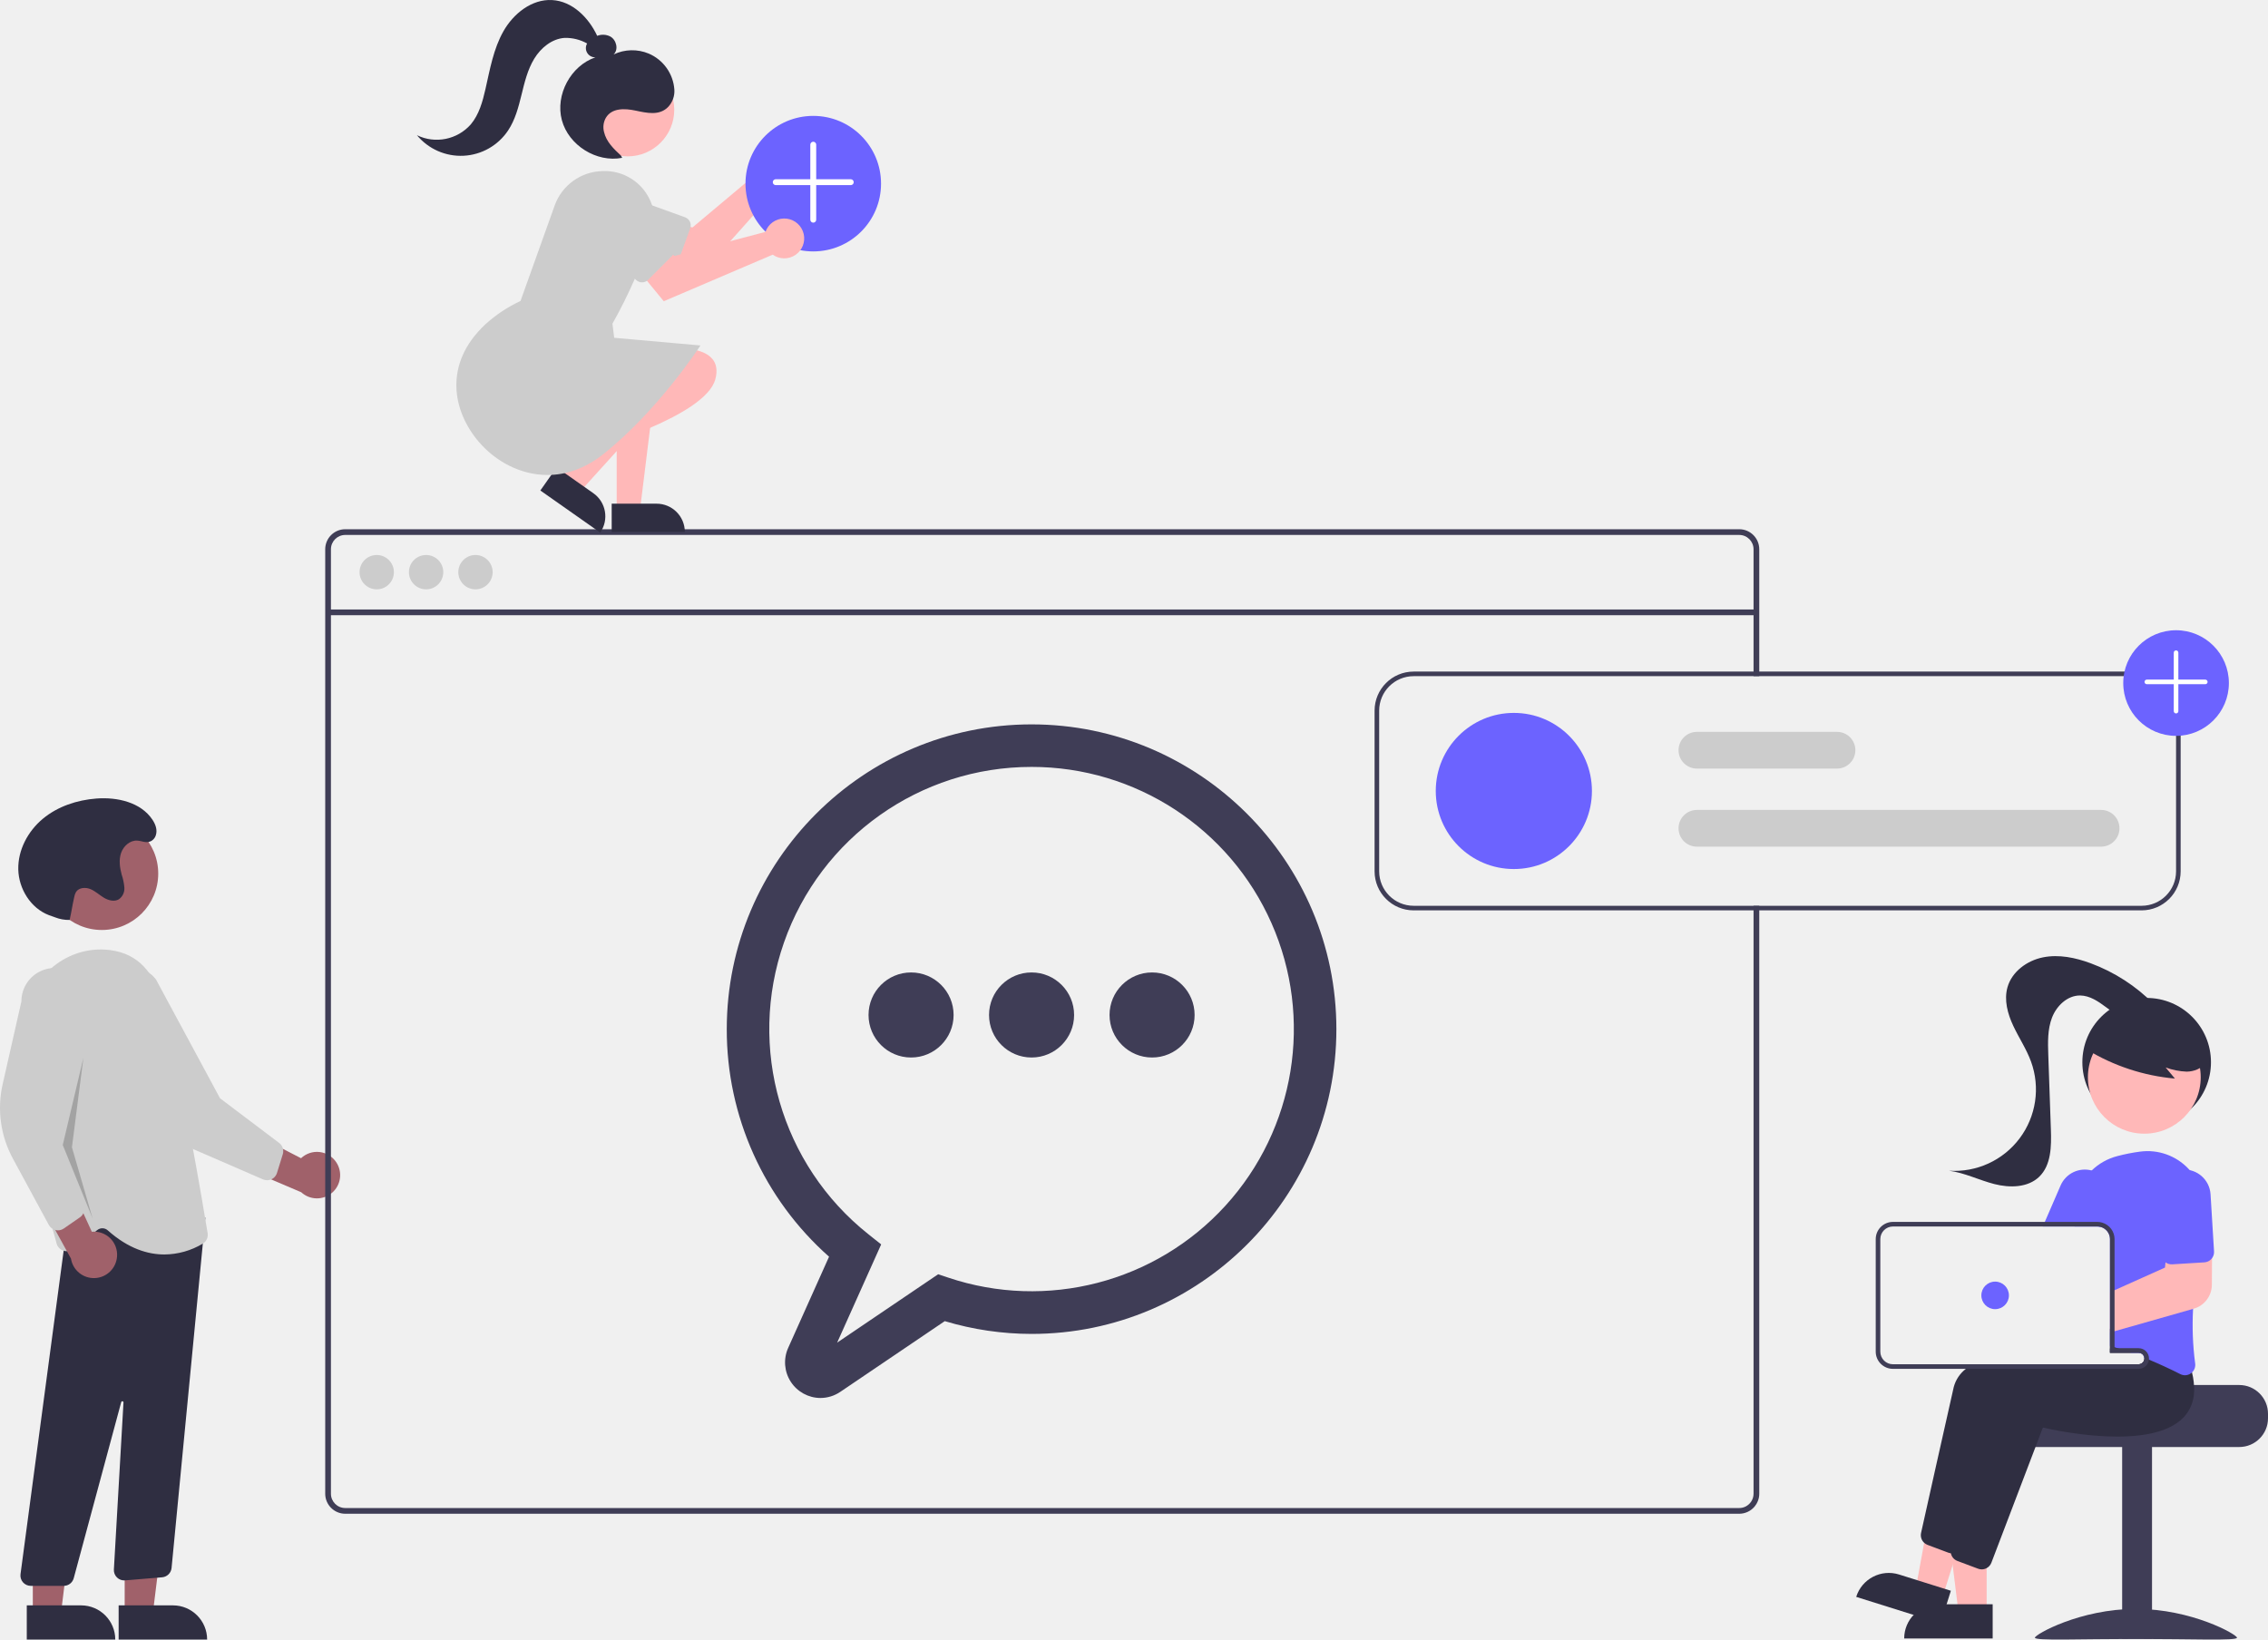
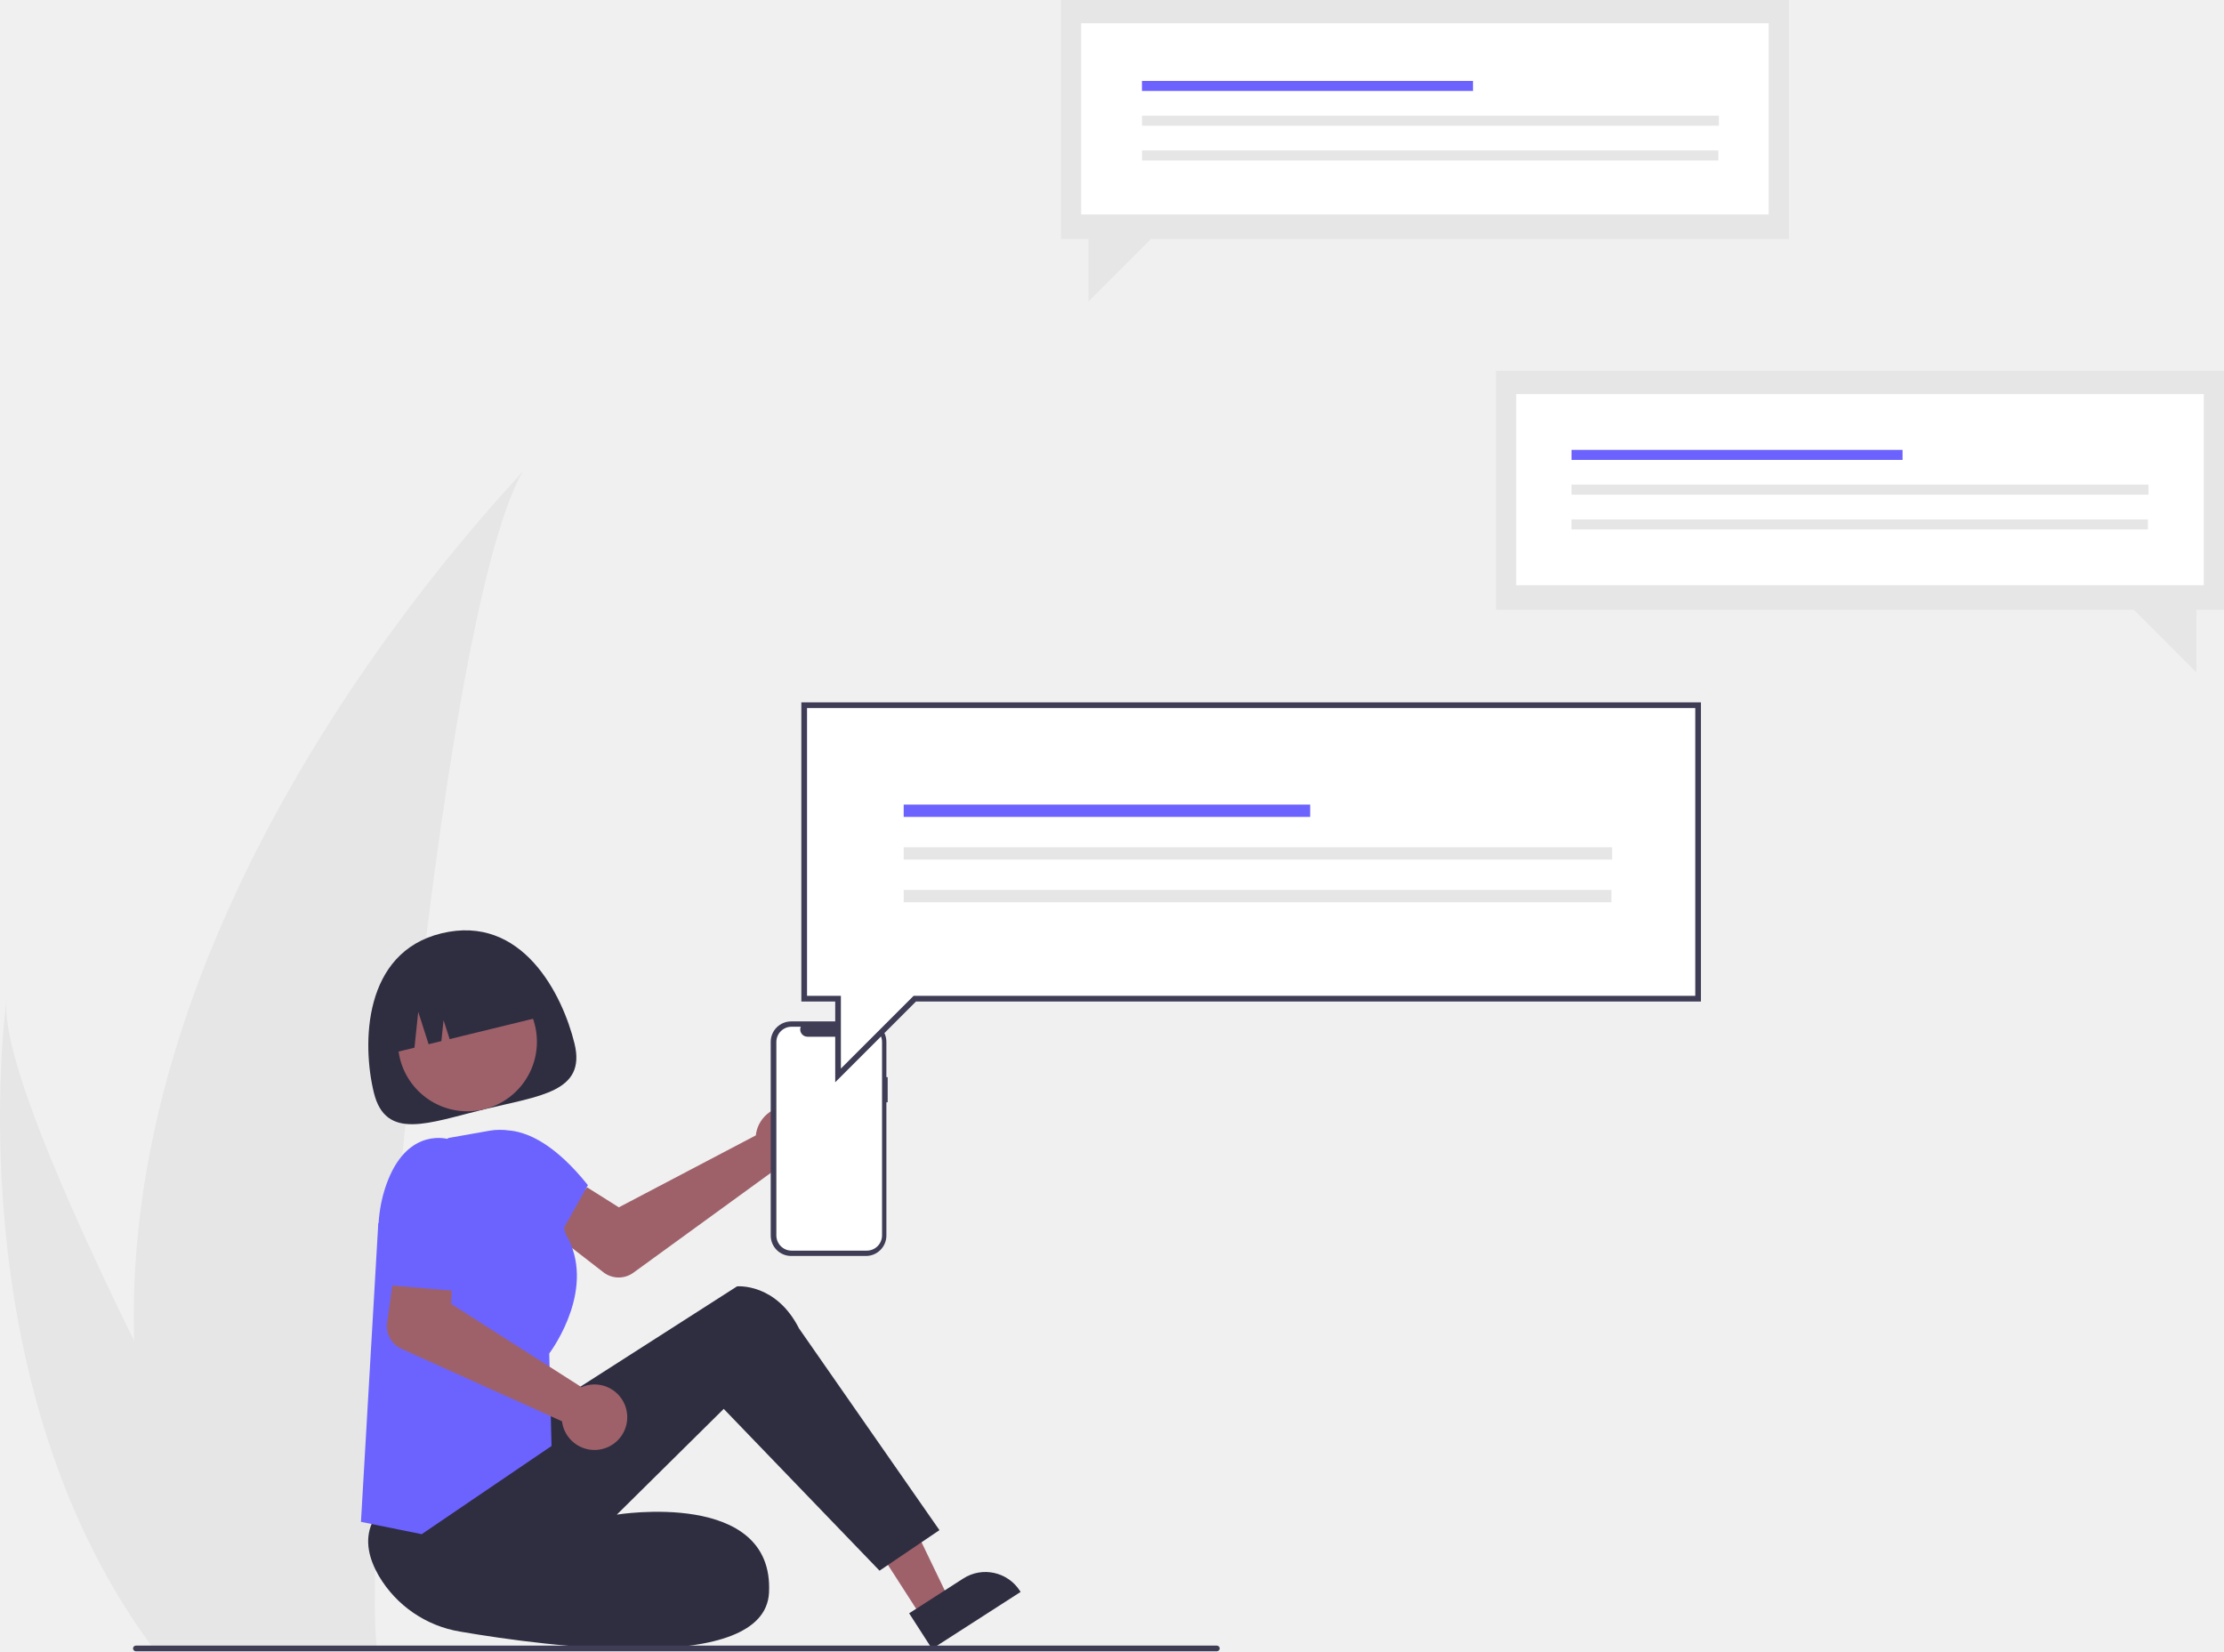
- <svg xmlns="http://www.w3.org/2000/svg" data-name="Layer 1" width="987.587" height="714.028" viewBox="0 0 987.587 714.028">
-   <path d="M252.615,599.14a10.056,10.056,0,0,0-15.32-1.744l-31.754-16.39,1.974,18.464,29.852,12.734a10.11,10.11,0,0,0,15.249-13.064Z" transform="translate(-106.2065 -92.98608)" fill="#a0616a" />
-   <path d="M224.395,606.572a4.505,4.505,0,0,1-3.669.039L190.564,593.527a46.373,46.373,0,0,1-23.462-22.698l-15.857-33.471a14.497,14.497,0,1,1,22.901-17.781l27.873,51.714,25.737,19.442a4.515,4.515,0,0,1,1.587,4.921l-2.526,8.159a4.506,4.506,0,0,1-1.524,2.211A4.455,4.455,0,0,1,224.395,606.572Z" transform="translate(-106.2065 -92.98608)" fill="#ccc" />
-   <circle cx="44.34" cy="380.447" r="24.561" fill="#a0616a" />
-   <polygon points="54.289 702.644 66.548 702.643 72.381 655.355 54.286 655.356 54.289 702.644" fill="#a0616a" />
-   <path d="M157.868,792.126h38.531a0,0,0,0,1,0,0V807.013a0,0,0,0,1,0,0H172.755a14.887,14.887,0,0,1-14.887-14.887v0A0,0,0,0,1,157.868,792.126Z" transform="translate(248.097 1506.145) rotate(179.9974)" fill="#2f2e41" />
-   <polygon points="14.289 702.644 26.548 702.643 32.381 655.355 14.286 655.356 14.289 702.644" fill="#a0616a" />
-   <path d="M117.868,792.126h38.531a0,0,0,0,1,0,0V807.013a0,0,0,0,1,0,0H132.755a14.887,14.887,0,0,1-14.887-14.887v0a0,0,0,0,1,0,0Z" transform="translate(168.097 1506.147) rotate(179.9974)" fill="#2f2e41" />
-   <path d="M116.214,782.094a4.499,4.499,0,0,1-1.075-3.559l21.465-160.985,53.329,9.057,5.691-3.415L180.906,775.936a4.512,4.512,0,0,1-4.096,3.964l-16.148,1.346a4.499,4.499,0,0,1-4.866-4.742l4.181-72.742a.5.5,0,0,0-.982-.16l-20.683,76.7a4.508,4.508,0,0,1-4.345,3.329H119.6A4.498,4.498,0,0,1,116.214,782.094Z" transform="translate(-106.2065 -92.98608)" fill="#2f2e41" />
-   <path d="M153.147,628.819a3.533,3.533,0,0,0-4.516-.188l-10.662,8.293a4.496,4.496,0,0,1-7.087-2.307c-5.23-18.315-17.078-64.418-14.159-96.866,1.655-18.393,17.537-32.371,35.405-31.198,12.216.814,20.252,7.861,23.886,20.944,8.923,32.122,18.728,91.044,20.603,102.53a4.48,4.48,0,0,1-2.136,4.589,32.939,32.939,0,0,1-16.692,4.697C170.669,639.313,162.132,636.834,153.147,628.819Z" transform="translate(-106.2065 -92.98608)" fill="#ccc" />
-   <path d="M157.17,640.245a10.056,10.056,0,0,0-10.979-10.827l-14.872-32.493-9.842,15.747,15.631,28.442a10.11,10.11,0,0,0,20.061-.869Z" transform="translate(-106.2065 -92.98608)" fill="#a0616a" />
-   <path d="M130.377,628.678a4.505,4.505,0,0,1-2.911-2.233L111.807,597.536a46.374,46.374,0,0,1-4.454-32.339l8.178-36.123a14.497,14.497,0,1,1,28.993.142l-9.981,57.893,8.254,31.181a4.515,4.515,0,0,1-1.789,4.852l-7.023,4.861a4.506,4.506,0,0,1-2.564.8A4.455,4.455,0,0,1,130.377,628.678Z" transform="translate(-106.2065 -92.98608)" fill="#ccc" />
-   <polygon points="36.325 460.644 27.325 498.644 40.325 530.644 31.325 499.644 36.325 460.644" opacity="0.2" />
-   <path d="M136.531,493.63a16.539,16.539,0,0,1-6.388-1.156c-.894-.345-1.822-.628-2.715-.973-7.882-3.045-13.074-11.439-13.26-19.886s4.189-16.646,10.685-22.05,14.91-8.177,23.335-8.819c9.075-.691,19.294,1.61,24.365,9.168,1.35,2.012,2.294,4.453,1.494,6.882a4.404,4.404,0,0,1-1.241,1.906c-2.265,2.015-4.522.5-6.831.366-3.173-.184-6.023,2.385-7.048,5.394s-.573,6.322.254,9.391a23.459,23.459,0,0,1,1.183,5.71,5.741,5.741,0,0,1-2.379,5.055c-1.983,1.199-4.587.505-6.571-.692s-3.698-2.86-5.842-3.741-5.022-.685-6.27,1.267a6.935,6.935,0,0,0-.793,2.289c-1.118,5.095-.861,4.795-1.98,9.89Z" transform="translate(-106.2065 -92.98608)" fill="#2f2e41" />
-   <path d="M863.54,323.466h-607a8.728,8.728,0,0,0-8.72,8.72v411.32a8.728,8.728,0,0,0,8.72,8.72h607a8.712,8.712,0,0,0,6.63-3.06,2.04,2.04,0,0,0,.19-.24,8.165,8.165,0,0,0,1.25-2.11,8.499,8.499,0,0,0,.66-3.31v-256.05h-2.49v256.05a6.179,6.179,0,0,1-1.03,3.42,6.453,6.453,0,0,1-2.36,2.12,6.182,6.182,0,0,1-2.85.69h-607a6.238,6.238,0,0,1-6.23-6.23v-411.32a6.238,6.238,0,0,1,6.23-6.23h607a6.239,6.239,0,0,1,6.24,6.23v55.27H872.27v-55.27A8.729,8.729,0,0,0,863.54,323.466Z" transform="translate(-106.2065 -92.98608)" fill="#3f3d56" />
-   <rect x="142.855" y="265.433" width="621.957" height="2.493" fill="#3f3d56" />
-   <circle cx="164.044" cy="249.18" r="7.478" fill="#ccc" />
-   <circle cx="185.544" cy="249.18" r="7.478" fill="#ccc" />
-   <circle cx="207.045" cy="249.18" r="7.478" fill="#ccc" />
-   <path d="M463.463,701.81a15.479,15.479,0,0,1-14.066-21.782l17.816-39.75a131.986,131.986,0,0,1-44.541-99.096c0-73.185,59.541-132.727,132.727-132.727s132.727,59.542,132.727,132.727S628.584,673.91,555.398,673.91a131.985,131.985,0,0,1-37.798-5.567l-45.47,30.782A15.433,15.433,0,0,1,463.463,701.81ZM555.398,426.976a114.141,114.141,0,0,0-71.106,203.479l5.613,4.476-19.17,42.773,43.991-29.782,4.344,1.459A114.175,114.175,0,1,0,555.398,426.976Z" transform="translate(-106.2065 -92.98608)" fill="#3f3d56" />
-   <circle cx="449.192" cy="442.024" r="18.52" fill="#3f3d56" />
-   <circle cx="396.718" cy="442.024" r="18.52" fill="#3f3d56" />
-   <circle cx="501.665" cy="442.024" r="18.52" fill="#3f3d56" />
-   <path d="M1021.118,461.708h-176a8,8,0,1,1,0-16h176a8,8,0,0,1,0,16Z" transform="translate(-106.2065 -92.98608)" fill="#ccc" />
-   <path d="M906.118,427.708h-61a8,8,0,1,1,0-16h61a8,8,0,0,1,0,16Z" transform="translate(-106.2065 -92.98608)" fill="#ccc" />
-   <circle cx="659.195" cy="344.47" r="34" fill="#6c63ff" />
-   <path d="M1038.76,385.456h-317a17.024,17.024,0,0,0-17,17v70a17.024,17.024,0,0,0,17,17h317a17.024,17.024,0,0,0,17-17v-70A17.024,17.024,0,0,0,1038.76,385.456Zm15,87a15.018,15.018,0,0,1-15,15h-317a15.018,15.018,0,0,1-15-15v-70a15.018,15.018,0,0,1,15-15h317a15.018,15.018,0,0,1,15,15Z" transform="translate(-106.2065 -92.98608)" fill="#3f3d56" />
-   <circle cx="947.554" cy="297.47" r="23" fill="#6c63ff" />
-   <path d="M1053.053,403.391a.996.996,0,0,1-.293-.707V377.228a1.0 1,0,1,1,2,0V402.684a1,1,0,0,1-1.707.707Z" transform="translate(-106.2065 -92.98608)" fill="#fff" />
-   <path d="M1040.325,390.663a1,1,0,0,1,.707-1.707h25.456a1.0 1,0,1,1,0,2h-25.456A.996.996,0,0,1,1040.325,390.663Z" transform="translate(-106.2065 -92.98608)" fill="#fff" />
-   <path d="M1081.294,696.163h-48.01c0,1.38-49.48,2.5-49.48,2.5a12.86,12.86,0,0,0-2.11,2,12.41,12.41,0,0,0-2.9,8v2a12.505,12.505,0,0,0,12.5,12.5h90a12.511,12.511,0,0,0,12.5-12.5v-2A12.517,12.517,0,0,0,1081.294,696.163Z" transform="translate(-106.2065 -92.98608)" fill="#3f3d56" />
-   <rect x="924.082" y="629.68" width="13" height="84" fill="#3f3d56" />
-   <path d="M1080.289,806.209c0,1.405-19.699.543-44,.543s-44,.861-44-.543,19.699-12.543,44-12.543S1080.289,804.805,1080.289,806.209Z" transform="translate(-106.2065 -92.98608)" fill="#3f3d56" />
-   <circle cx="934.753" cy="462.608" r="28" fill="#2f2e41" />
-   <polygon points="865.073 702.175 852.813 702.174 846.98 654.886 865.075 654.887 865.073 702.175" fill="#ffb8b8" />
-   <path d="M844.056,698.671h23.644a0,0,0,0,1,0,0v14.887a0,0,0,0,1,0,0H829.169a0,0,0,0,1,0,0v0A14.887,14.887,0,0,1,844.056,698.671Z" fill="#2f2e41" />
-   <polygon points="845.935 695.332 834.238 691.661 842.83 644.796 860.094 650.214 845.935 695.332" fill="#ffb8b8" />
-   <path d="M930.708,779.653H954.352a0,0,0,0,1,0,0v14.887a0,0,0,0,1,0,0H915.821a0,0,0,0,1,0,0v0A14.887,14.887,0,0,1,930.708,779.653Z" transform="translate(172.3638 -336.8571) rotate(17.42262)" fill="#2f2e41" />
-   <path d="M1048.46,687.965a37.872,37.872,0,0,0-1.52-7.02l-2.29-2.88-5.96-7.48-.26.01c-.44.02-2.271.12-5.1.34h-.03c-1.75.14-3.89.32-6.32.55-.64.07-1.31.13-2,.2v10.44h12.5a2.504,2.504,0,0,1,2.48,2.18c.01.11.02.21.02.32a2.501,2.501,0,0,1-2.5,2.5h-72.6a28.404,28.404,0,0,0-2.66,2,14.882,14.882,0,0,0-5.25,7.86c-4.24,18.64-11.97,53.4-14.25,63.61a4.538,4.538,0,0,0,1.35,4.28,4.436,4.436,0,0,0,1.47.91l9.02,3.38a4.792,4.792,0,0,0,1.15.27c.05,0,.09.01.14.01a2.614,2.614,0,0,0,.28.01,4.532,4.532,0,0,0,4.21-2.9l7.12-18.68,10.97-28.8,4.34-11.39c5.03,1.18,47.23,10.52,61.36-4.53a16.068,16.068,0,0,0,3.24-5.11A20.802,20.802,0,0,0,1048.46,687.965Z" transform="translate(-106.2065 -92.98608)" fill="#2f2e41" />
-   <path d="M1060.7,690.685c-.22-.89-.47-1.81-.76-2.74l-8.25-10.36-.26.01c-.52.03-2.99.16-6.78.47-4.3.36-10.31.94-17.06,1.85-.2.02-.41.05-.61.08-.66.09-1.33.18-2,.28v1.85h12.5a2.504,2.504,0,0,1,2.48,2.18c.01.11.02.21.02.32a2.501,2.501,0,0,1-2.5,2.5H993.3c-1.93.63-3.79,1.29-5.57,2-9.34,3.7-16.33,8.55-17.76,14.86-.48,2.12-1.01,4.45-1.57,6.93-2.08,9.22-4.61,20.51-6.9,30.77v.01c-.47,2.12-.94,4.18-1.39,6.18-1.91,8.6-3.53,15.89-4.39,19.72-.02.11-.04.21-.06.32v.02a4.667,4.667,0,0,0,.28,2.29l.01.01v.01a4.43,4.43,0,0,0,1.3,1.79,4.593,4.593,0,0,0,1.29.75l9.02,3.38a4.58,4.58,0,0,0,1.57.29,4.435,4.435,0,0,0,2.15-.55,4.501,4.501,0,0,0,2.06-2.35l19.42-50.96,3.01-7.91c5.03,1.18,47.23,10.51,61.36-4.53a16.891,16.891,0,0,0,4.48-11.07A29.687,29.687,0,0,0,1060.7,690.685Z" transform="translate(-106.2065 -92.98608)" fill="#2f2e41" />
-   <path d="M1059.59,602.465c-.16-.19-.33-.38-.51-.56a24.472,24.472,0,0,0-20.97-7.39,79.362,79.362,0,0,0-9.91,1.95,24.981,24.981,0,0,0-11.18,6.27,24.414,24.414,0,0,0-7.41,18.2c.04,1.37.05,2.77.03,4.19,0,.66-.01,1.33-.02,2h9.86a5.32,5.32,0,0,1,1.27.15,5.511,5.511,0,0,1,4.23,5.35v46.52c.67.19,1.34.38,2,.58.21.07.41.13.61.19.23.07.46.14.68.21q3.045.945,5.95,2h3.26a2.504,2.504,0,0,1,2.48,2.18c.68.27,1.34.54,1.99.81,2.31.96,4.5,1.92,6.51,2.85,2.71,1.24,5.12,2.42,7.14,3.45a4.587,4.587,0,0,0,2.05.5,4.404,4.404,0,0,0,2.6-.86,5.529,5.529,0,0,0,.45-.37,4.505,4.505,0,0,0,1.37-3.98,128.086,128.086,0,0,1-.9-23.7c.28-6.65.88-13.47,1.66-20.06.42-3.57.89-7.07,1.38-10.44.47-3.22.97-6.31,1.46-9.23A24.607,24.607,0,0,0,1059.59,602.465Z" transform="translate(-106.2065 -92.98608)" fill="#6c63ff" />
-   <path d="M1018.6,603.285a11.859,11.859,0,0,0-1.58-.55,11.499,11.499,0,0,0-13.54,6.53l-6.87,15.86-.86,2h23.73a5.32,5.32,0,0,1,1.27.15l.8-1.85,3.04-7.02A11.511,11.511,0,0,0,1018.6,603.285Z" transform="translate(-106.2065 -92.98608)" fill="#6c63ff" />
-   <circle cx="933.729" cy="469.16" r="24.561" fill="#ffb8b8" />
-   <path d="M1014.933,550.079a88.591,88.591,0,0,0,38.326,12.628l-4.04-4.841a29.688,29.688,0,0,0,9.171,1.821c3.13-.049,6.41-1.254,8.186-3.832a9.342,9.342,0,0,0,.625-8.63,17.694,17.694,0,0,0-5.566-6.96,33.139,33.139,0,0,0-30.844-5.512,19.806,19.806,0,0,0-9.212,5.909c-2.328,2.872-6.811,5.432-5.619,8.932Z" transform="translate(-106.2065 -92.98608)" fill="#2f2e41" />
-   <path d="M1044.066,530.258a75.485,75.485,0,0,0-27.463-17.759c-6.639-2.459-13.865-3.979-20.805-2.582s-13.504,6.198-15.44,13.008c-1.583,5.568.052,11.564,2.509,16.806s5.738,10.102,7.725,15.54a35.468,35.468,0,0,1-35.689,47.562c6.819.914,13.105,4.119,19.771,5.825s14.533,1.59,19.486-3.185c5.241-5.052,5.346-13.267,5.092-20.542q-.565-16.222-1.13-32.445c-.192-5.515-.356-11.208,1.633-16.356s6.716-9.656,12.235-9.609c4.183.035,7.884,2.569,11.239,5.068s6.904,5.165,11.071,5.536,8.923-2.711,8.611-6.883Z" transform="translate(-106.2065 -92.98608)" fill="#2f2e41" />
-   <path d="M1064.21,632.505l-14.02.38-1.02,9.85-.23,2.28-21.96,9.86-2,.9v17.53l2-.57,6.32-1.8h.03l27.84-7.93.32-.09a10.879,10.879,0,0,0,7.86-10.35l.07-11.63.06-8.57Z" transform="translate(-106.2065 -92.98608)" fill="#ffb8b8" />
-   <path d="M1068.77,613.025a11.502,11.502,0,0,0-22.96,1.41l1.53,24.96a4.486,4.486,0,0,0,1.83,3.34,4.435,4.435,0,0,0,2.94.87l10.72-.66,3.25-.2a4.385,4.385,0,0,0,3.1-1.51,3.137,3.137,0,0,0,.24-.3,4.469,4.469,0,0,0,.88-2.96Z" transform="translate(-106.2065 -92.98608)" fill="#6c63ff" />
-   <path d="M1028.27,680.125h-1.29v-.13c-.66.09-1.33.18-2,.28v1.85h9.24Q1031.31,681.075,1028.27,680.125Zm0,0h-1.29v-.13c-.66.09-1.33.18-2,.28v1.85h9.24Q1031.31,681.075,1028.27,680.125Zm9.21,0h-10.5v-47.5a7.511,7.511,0,0,0-5.43-7.2,7.051,7.051,0,0,0-2.07-.3h-89a7.509,7.509,0,0,0-7.5,7.5v49a7.503,7.503,0,0,0,7.5,7.5h107a4.505,4.505,0,0,0,4.47-4.01,3.903,3.903,0,0,0,.03-.49A4.507,4.507,0,0,0,1037.48,680.125Zm2.5,4.5a2.501,2.501,0,0,1-2.5,2.5h-107a5.503,5.503,0,0,1-5.5-5.5v-49a5.503,5.503,0,0,1,5.5-5.5h89a5.32,5.32,0,0,1,1.27.15,5.511,5.511,0,0,1,4.23,5.35v49.5h12.5a2.504,2.504,0,0,1,2.48,2.18C1039.97,684.415,1039.98,684.515,1039.98,684.625Zm-11.71-4.5h-1.29v-.13c-.66.09-1.33.18-2,.28v1.85h9.24Q1031.31,681.075,1028.27,680.125Z" transform="translate(-106.2065 -92.98608)" fill="#3f3d56" />
-   <circle cx="868.77" cy="564.141" r="6" fill="#6c63ff" />
-   <path d="M439.06,164.354a8.701,8.701,0,0,0,.041,1.37l-31.402,26.354-9.364-3.391-6.964,13.464,20.474,9.745,34.33-38.524a8.676,8.676,0,1,0-7.114-9.018Z" transform="translate(-106.2065 -92.98608)" fill="#ffb8b8" />
-   <path d="M396.945,208.609l-30.324-10.945a11.159,11.159,0,1,1,7.577-20.993l30.324,10.945a3.719,3.719,0,0,1,2.236,4.761l-5.051,13.996a3.725,3.725,0,0,1-4.762,2.236Z" transform="translate(-106.2065 -92.98608)" fill="#ccc" />
-   <polygon points="268.53 222.252 278.664 222.251 283.485 183.161 268.528 183.162 268.53 222.252" fill="#ffb8b8" />
-   <path d="M372.565,312.342h31.851a0,0,0,0,1,0,0v12.306a0,0,0,0,1,0,0H384.871a12.306,12.306,0,0,1-12.306-12.306v0A0,0,0,0,1,372.565,312.342Z" transform="translate(670.7879 543.9854) rotate(179.9974)" fill="#2f2e41" />
-   <polygon points="243.484 209.16 251.774 214.989 278.202 185.786 265.967 177.184 243.484 209.16" fill="#ffb8b8" />
-   <path d="M342.143,304.569h31.851a0,0,0,0,1,0,0v12.306a0,0,0,0,1,0,0H354.448a12.306,12.306,0,0,1-12.306-12.306v0a0,0,0,0,1,0,0Z" transform="translate(366.0605 677.8653) rotate(-144.8891)" fill="#2f2e41" />
-   <path d="M396.912,244.822s25.291-2.984,20.751,13.428-55.121,30.585-55.121,30.585Z" transform="translate(-106.2065 -92.98608)" fill="#ffb8b8" />
-   <circle cx="273.298" cy="47.794" r="20.303" fill="#ffb8b8" />
-   <path d="M314.757,285.474c-11.553-13.452-15.595-34.098,2.828-51.269a60.725,60.725,0,0,1,15.28-10.147l14.849-41.525a22.628,22.628,0,0,1,20.911-15.042,21.655,21.655,0,0,1,21.007,13.509,18.796,18.796,0,0,1,.583,13.312,213.825,213.825,0,0,1-17.325,39.64l.768,6.142,37.532,3.336-.35.569c-.183.297-18.551,28.284-42.05,46.861-8.035,6.352-16.343,8.984-24.185,8.983C332.713,299.843,321.898,293.789,314.757,285.474Z" transform="translate(-106.2065 -92.98608)" fill="#ccc" />
-   <path d="M311.215,147.149c3.592-4.28,5.133-9.879,6.372-15.327,1.961-8.621,3.478-17.535,7.835-25.228,4.356-7.693,12.363-14.067,21.191-13.582,8.777.482,15.874,7.544,19.64,15.579a6.987,6.987,0,0,1,5.674.274c2.715,1.487,3.73,5.712,1.47,7.828a18.757,18.757,0,0,1,15.274-.381,18.463,18.463,0,0,1,11.184,15.668,10.066,10.066,0,0,1-2.676,7.552c-3.895,4.01-9.405,2.627-14.304,1.605-4.627-.965-10.263-1.225-12.87,3.183a8.263,8.263,0,0,0-.804,6.039c.999,4.401,4.257,7.467,7.418,10.401l.517.96c-11.162,2.177-23.35-5.446-26.278-16.435s3.851-23.665,14.616-27.331h0a4.025,4.025,0,0,1-3.614-6.032,19.136,19.136,0,0,0-9.767-2.437c-5.56.365-10.372,4.323-13.266,9.085-2.894,4.762-4.204,10.289-5.532,15.701-1.327,5.412-2.764,10.928-5.858,15.562a24.765,24.765,0,0,1-39.678,2.035A19.764,19.764,0,0,0,311.215,147.149Z" transform="translate(-106.2065 -92.98608)" fill="#2f2e41" />
-   <circle cx="354.129" cy="79.982" r="29.512" fill="#6c63ff" />
-   <path d="M459.428,189.565a1.278,1.278,0,0,1-.376-.907v-32.663a1.283,1.283,0,0,1,2.566,0v32.663a1.283,1.283,0,0,1-2.19.907Z" transform="translate(-106.2065 -92.98608)" fill="#fff" />
-   <path d="M443.096,173.234a1.283,1.283,0,0,1,.907-2.19h32.663a1.283,1.283,0,1,1,0,2.566h-32.663A1.278,1.278,0,0,1,443.096,173.234Z" transform="translate(-106.2065 -92.98608)" fill="#fff" />
-   <path d="M440.077,192.707a8.703,8.703,0,0,0-.545,1.257l-39.626,10.508-7.035-7.049-12.026,9.227,14.39,17.523,47.449-20.279a8.676,8.676,0,1,0-2.606-11.187Z" transform="translate(-106.2065 -92.98608)" fill="#ffb8b8" />
-   <path d="M383.146,214.865l-22.796-22.796A11.159,11.159,0,1,1,376.131,176.287l22.796,22.796a3.719,3.719,0,0,1,0,5.26l-10.521,10.522a3.725,3.725,0,0,1-5.261,0Z" transform="translate(-106.2065 -92.98608)" fill="#ccc" />
+ <svg xmlns="http://www.w3.org/2000/svg" data-name="Layer 1" width="783.86" height="582" viewBox="0 0 783.86 582">
+   <path id="e5e37569-bd8f-45f7-97a1-e817a6c74118-78" data-name="Path 133" d="M255.368,631.65a383.363,383.363,0,0,0,17.91,105.974c.242.796.511,1.581.772,2.377h66.832c-.07-.714-.143-1.51-.213-2.377C336.214,686.395,361.671,378.32,392.389,325,389.698,329.325,250.186,468.873,255.368,631.65Z" transform="translate(-208.0698 -159)" fill="#e6e6e6" />
+   <path id="b4ba0d08-0a29-4ca1-8d08-8a7c96f19f4d-79" data-name="Path 134" d="M260.383,737.623c.559.796,1.14,1.593,1.735,2.377h50.139c-.38-.678-.82-1.474-1.331-2.377-8.282-14.948-32.798-59.642-55.554-105.974-24.445-49.791-46.891-101.469-45.001-120.174C209.786,515.692,192.863,644.293,260.383,737.623Z" transform="translate(-208.0698 -159)" fill="#e6e6e6" />
+   <path d="M474.799,557.376a11.575,11.575,0,0,0-.334,1.792l-48.28,25.355-11.21-7.06-12.866,15.526,18.631,14.427a8.797,8.797,0,0,0,10.556.162l50.194-36.464a11.543,11.543,0,1,0-6.691-13.737Z" transform="translate(-208.0698 -159)" fill="#9e616a" />
+   <polygon points="324.938 570.183 334.619 563.957 315.213 523.657 300.926 532.845 324.938 570.183" fill="#9e616a" />
+   <path d="M528.506,727.61l19.064-12.26.001-.001a14.445,14.445,0,0,1,19.962,4.336l.254.395L536.574,740.154Z" transform="translate(-208.0698 -159)" fill="#2f2e41" />
+   <path d="M393.54,659.959,467.847,612.384s13.653-1.318,21.847,14.831l49.489,71.088-21.114,14.287-54.916-57.022L425.47,692.836s55.52-9.105,53.642,27.507c-1.49,29.056-77.477,19.089-108.781,13.737a41.049,41.049,0,0,1-28.764-19.691c-3.357-5.823-5.162-12.435-2.342-18.685C346.745,679.037,393.54,659.959,393.54,659.959Z" transform="translate(-208.0698 -159)" fill="#2f2e41" />
+   <path d="M356.703,699.72l-21.414-4.334,6.102-105.102,24.64-30.18,14.68-2.599a17.736,17.736,0,0,1,20.292,12.84l6.471,23.638c10.979,18.589-4.401,40.143-5.82,42.058l.799,32.599Z" transform="translate(-208.0698 -159)" fill="#6c63ff" />
+   <path d="M376.642,564.221l1.359-4.806s14.745-10.868,37.275,17.296l-10.796,19.245-23.469-.939Z" transform="translate(-208.0698 -159)" fill="#6c63ff" />
+   <path d="M410.56,526.818c4.177,17.124-12.288,18.396-31.82,23.16s-34.733,11.217-38.91-5.907-3.847-49.363,23.784-56.103C392.197,480.996,406.383,509.695,410.56,526.818Z" transform="translate(-208.0698 -159)" fill="#2f2e41" />
+   <circle cx="164.74" cy="367.182" r="24.495" fill="#9e616a" />
+   <path d="M344.745,530.554v0l9.412-2.296,1.316-12.64,3.666,11.424,4.499-1.097.768-7.373,2.139,6.664,33.427-8.154v0a25.93,25.93,0,0,0-31.337-19.046l-4.845,1.182A25.93,25.93,0,0,0,344.745,530.554Z" transform="translate(-208.0698 -159)" fill="#2f2e41" />
+   <path d="M414.761,647.311a11.574,11.574,0,0,0-1.722.598L367.084,618.549l.574-13.236L347.796,601.837l-3.293,23.332a8.797,8.797,0,0,0,5.093,9.248l56.552,25.515a11.543,11.543,0,1,0,8.613-12.621Z" transform="translate(-208.0698 -159)" fill="#9e616a" />
+   <path d="M369.747,564.902l-3.463-4.366s-13.906-4.479-21.416,14.296-.469,37.082-.469,37.082l32.857,2.816,2.347-30.51Z" transform="translate(-208.0698 -159)" fill="#6c63ff" />
+   <polygon points="527.283 130.684 783.86 130.684 783.86 214.914 774.142 214.914 774.142 236.943 752.112 214.914 527.283 214.914 527.283 130.684" fill="#e6e6e6" />
+   <rect x="534.41" y="138.886" width="242.324" height="67.384" fill="#fff" />
+   <rect x="553.896" y="158.559" width="116.673" height="3.541" fill="#6c63ff" />
+   <rect x="553.896" y="170.808" width="203.351" height="3.541" fill="#e6e6e6" />
+   <rect x="553.896" y="183.056" width="203.151" height="3.541" fill="#e6e6e6" />
+   <polygon points="630.506 0 373.928 0 373.928 84.23 383.647 84.23 383.647 106.26 405.676 84.23 630.506 84.23 630.506 0" fill="#e6e6e6" />
+   <rect x="381.055" y="8.202" width="242.324" height="67.384" fill="#fff" />
+   <rect x="402.485" y="28.524" width="116.673" height="3.541" fill="#6c63ff" />
+   <rect x="402.485" y="40.772" width="203.351" height="3.541" fill="#e6e6e6" />
+   <rect x="402.485" y="53.021" width="203.151" height="3.541" fill="#e6e6e6" />
+   <path d="M520.934,538.645h-.454v-12.443A7.202,7.202,0,0,0,513.278,519H486.916a7.202,7.202,0,0,0-7.202,7.202v68.264a7.202,7.202,0,0,0,7.202,7.202h26.363a7.202,7.202,0,0,0,7.202-7.202V547.502h.454Z" transform="translate(-208.0698 -159)" fill="#3f3d56" />
+   <path d="M513.569,520.874h-3.441a2.555,2.555,0,0,1-2.366,3.52h-15.103a2.555,2.555,0,0,1-2.366-3.52h-3.214a5.378,5.378,0,0,0-5.378,5.378v68.164a5.378,5.378,0,0,0,5.378,5.378H513.569a5.378,5.378,0,0,0,5.378-5.378h0V526.252A5.378,5.378,0,0,0,513.569,520.874Z" transform="translate(-208.0698 -159)" fill="#fff" />
+   <polygon points="598.506 248.549 283.441 248.549 283.441 351.98 295.375 351.98 295.375 379.03 322.426 351.98 598.506 351.98 598.506 248.549" fill="#fff" />
+   <path d="M502.445,540.444V511.979H490.511V406.549H807.575V511.979H530.91Zm-9.934-30.465H504.445v25.637l25.636-25.637H805.575V408.549H492.511Z" transform="translate(-208.0698 -159)" fill="#3f3d56" />
+   <rect x="318.508" y="283.575" width="143.268" height="4.348" fill="#6c63ff" />
+   <rect x="318.508" y="298.615" width="249.704" height="4.348" fill="#e6e6e6" />
+   <rect x="318.508" y="313.656" width="249.46" height="4.348" fill="#e6e6e6" />
+   <path d="M636.962,741h-381a1,1,0,0,1,0-2h381a1,1,0,1,1,0,2Z" transform="translate(-208.0698 -159)" fill="#3f3d56" />
</svg>
